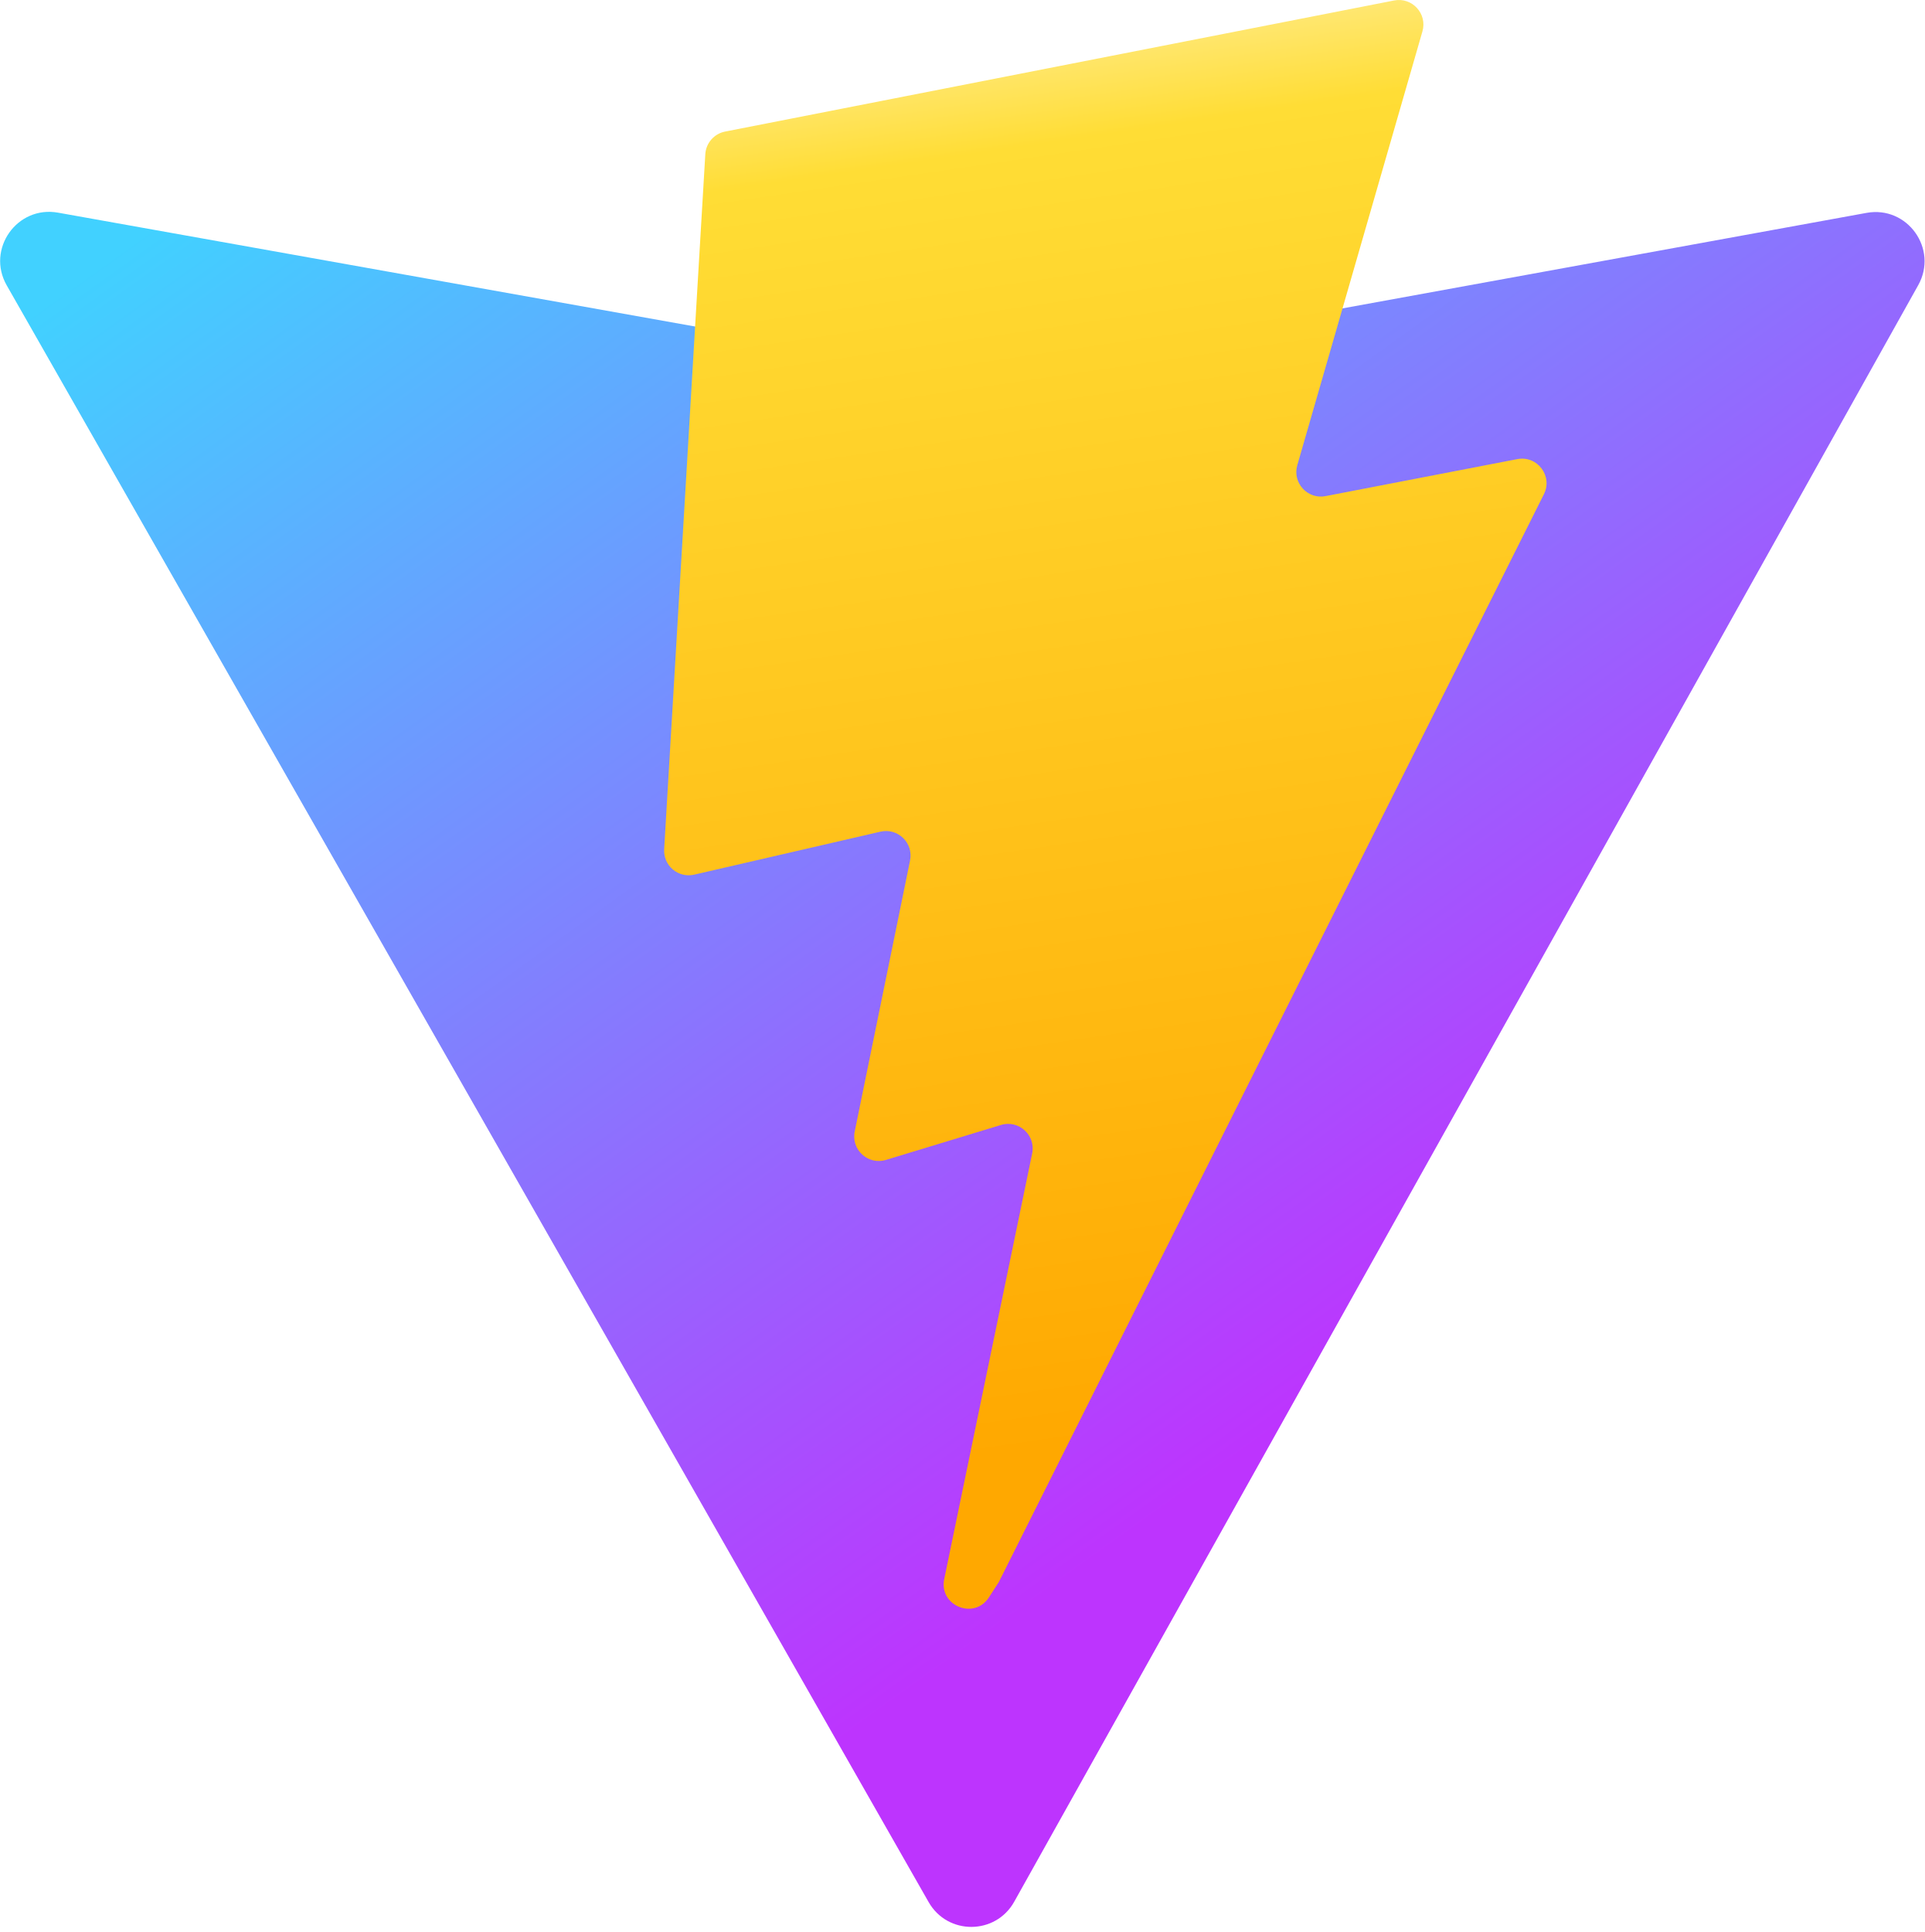
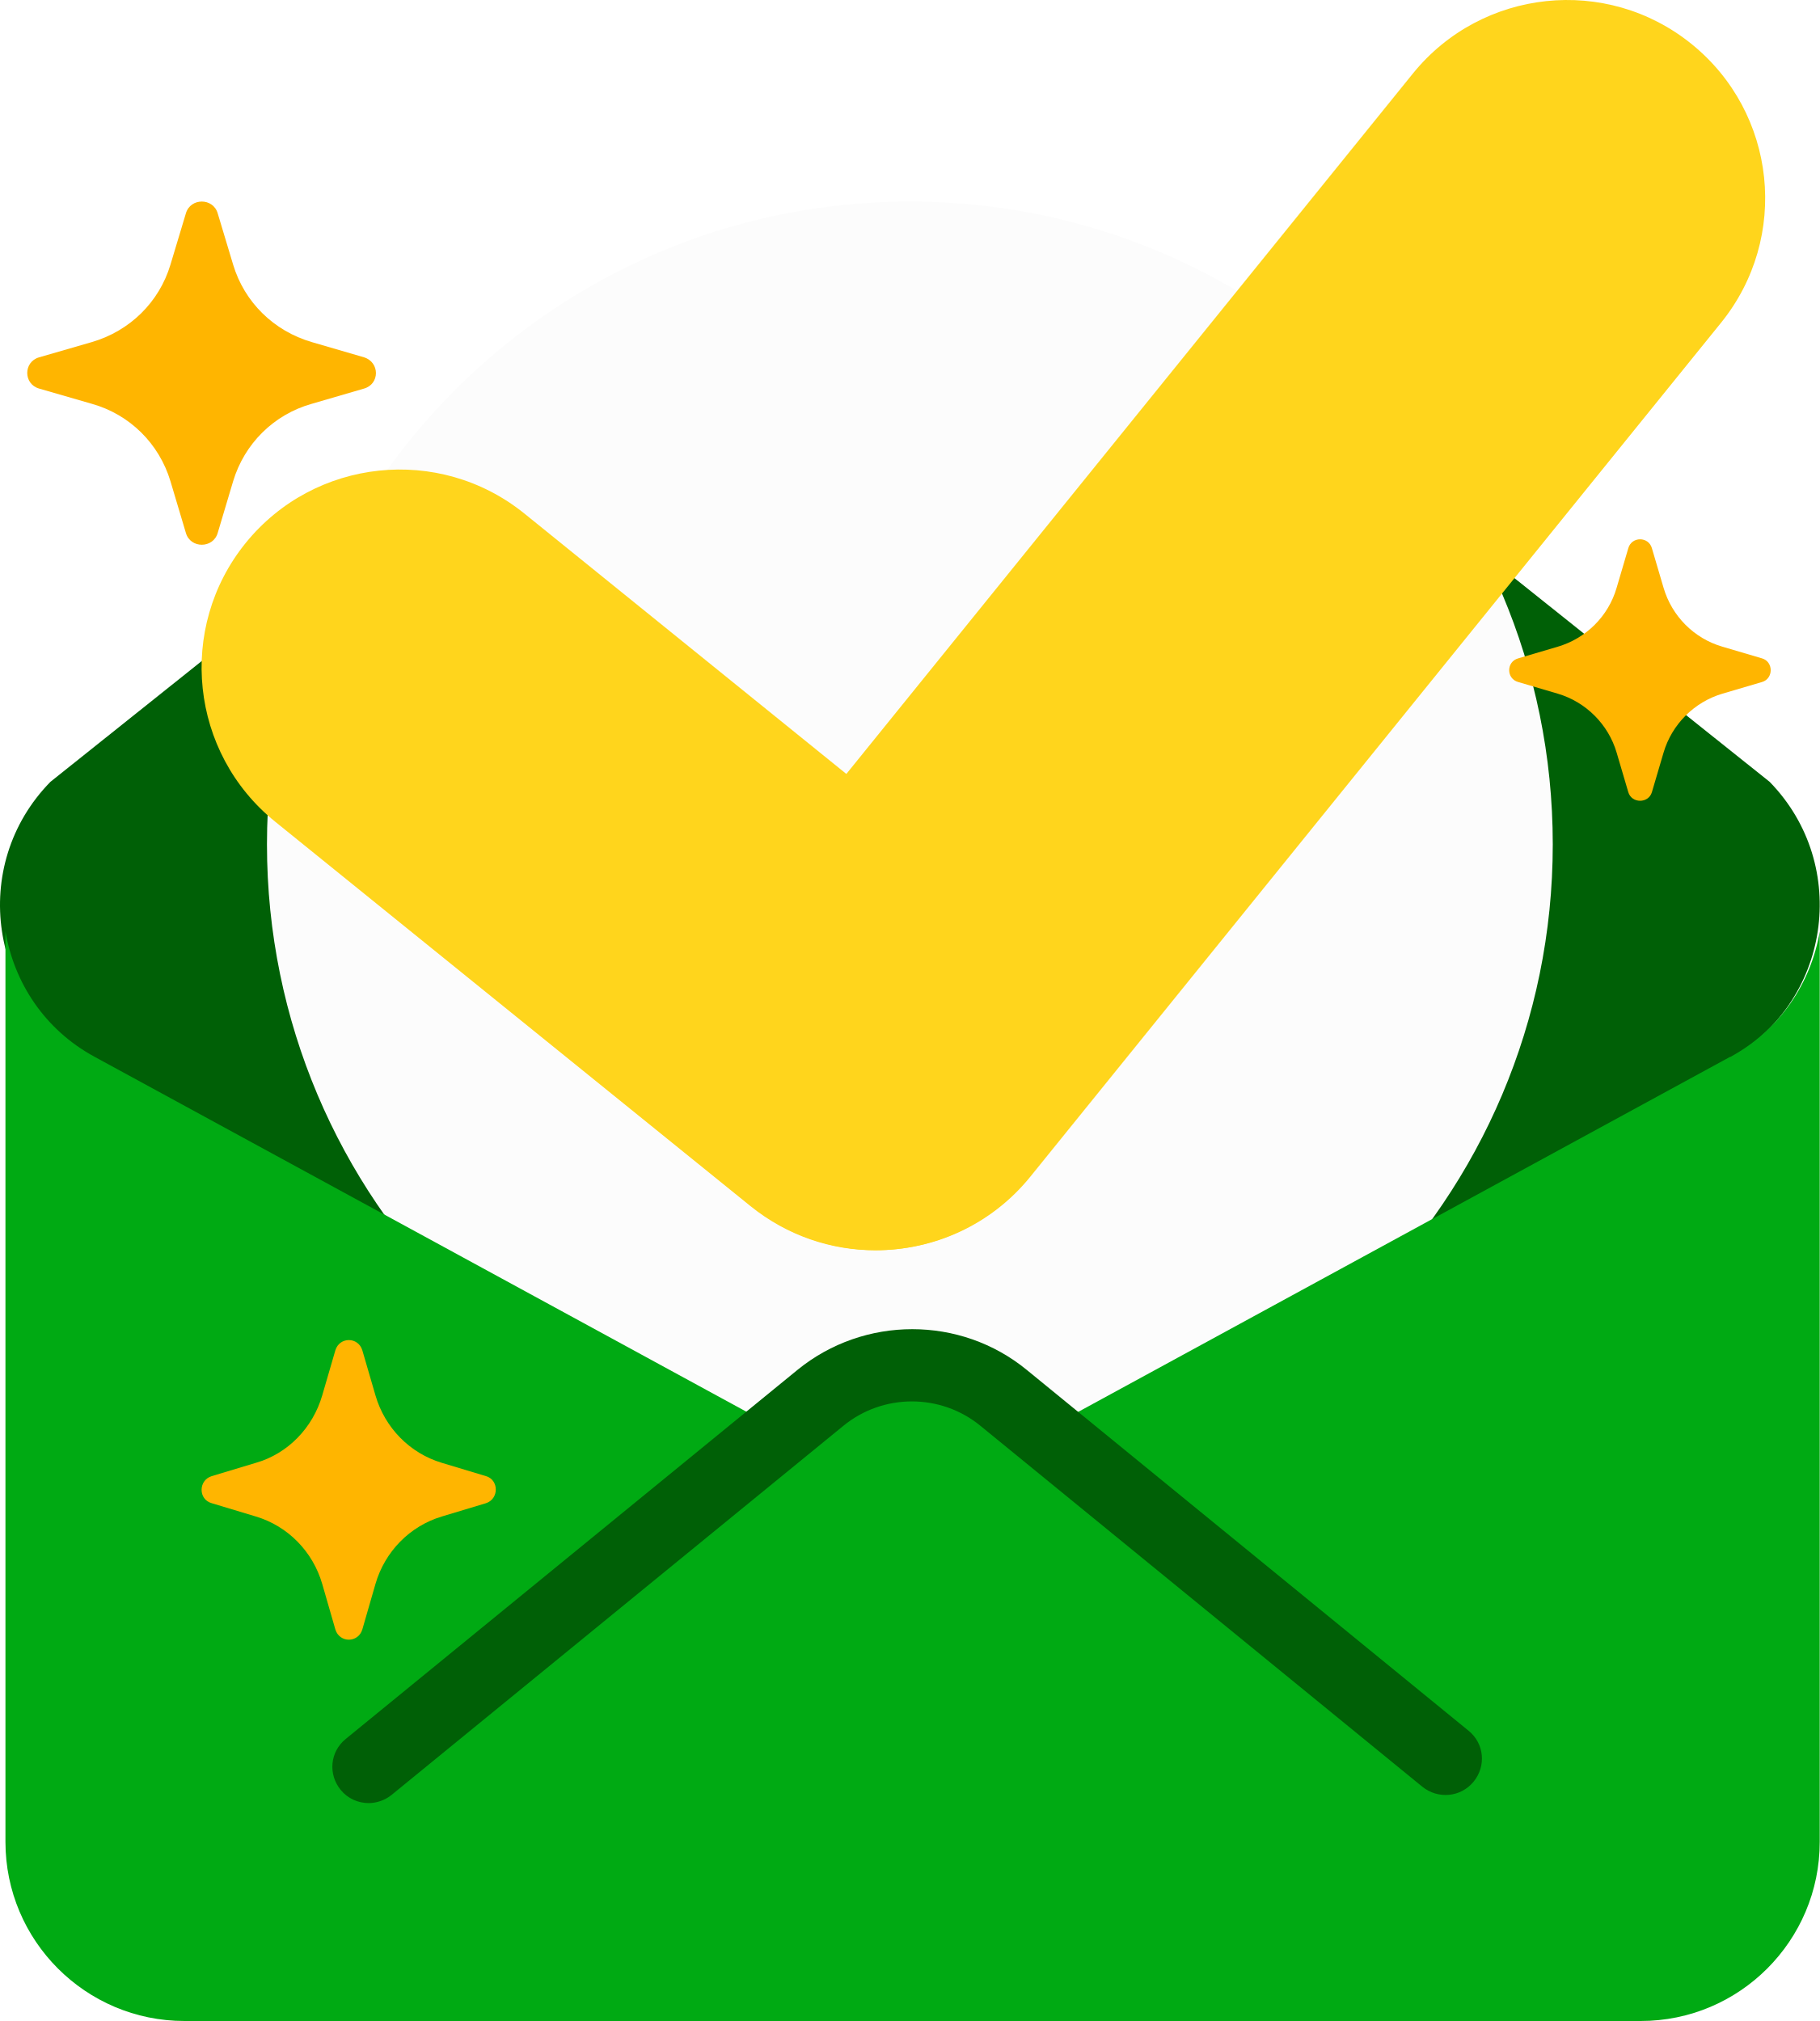
- <svg xmlns="http://www.w3.org/2000/svg" aria-hidden="true" role="img" class="iconify iconify--logos" width="31.88" height="32" preserveAspectRatio="xMidYMid meet" viewBox="0 0 256 257">
-   <defs>
-     <linearGradient id="IconifyId1813088fe1fbc01fb466" x1="-.828%" x2="57.636%" y1="7.652%" y2="78.411%">
-       <stop offset="0%" stop-color="#41D1FF" />
-       <stop offset="100%" stop-color="#BD34FE" />
-     </linearGradient>
-     <linearGradient id="IconifyId1813088fe1fbc01fb467" x1="43.376%" x2="50.316%" y1="2.242%" y2="89.03%">
-       <stop offset="0%" stop-color="#FFEA83" />
-       <stop offset="8.333%" stop-color="#FFDD35" />
-       <stop offset="100%" stop-color="#FFA800" />
-     </linearGradient>
-   </defs>
-   <path fill="url(#IconifyId1813088fe1fbc01fb466)" d="M255.153 37.938L134.897 252.976c-2.483 4.44-8.862 4.466-11.382.048L.875 37.958c-2.746-4.814 1.371-10.646 6.827-9.67l120.385 21.517a6.537 6.537 0 0 0 2.322-.004l117.867-21.483c5.438-.991 9.574 4.796 6.877 9.62Z" />
-   <path fill="url(#IconifyId1813088fe1fbc01fb467)" d="M185.432.063L96.44 17.501a3.268 3.268 0 0 0-2.634 3.014l-5.474 92.456a3.268 3.268 0 0 0 3.997 3.378l24.777-5.718c2.318-.535 4.413 1.507 3.936 3.838l-7.361 36.047c-.495 2.426 1.782 4.5 4.151 3.78l15.304-4.649c2.372-.72 4.652 1.36 4.15 3.788l-11.698 56.621c-.732 3.542 3.979 5.473 5.943 2.437l1.313-2.028l72.516-144.72c1.215-2.423-.88-5.186-3.54-4.672l-25.505 4.922c-2.396.462-4.435-1.77-3.759-4.114l16.646-57.705c.677-2.35-1.37-4.583-3.769-4.113Z" />
+ <svg xmlns="http://www.w3.org/2000/svg" width="334" height="371" viewBox="0 0 334 371" fill="none">
+   <path fill-rule="evenodd" clip-rule="evenodd" d="M324.802 143.519L260.797 92.42C202.335 45.193 133.548 45.193 73.263 92.42L9.259 143.519C-5.774 158.857 -1.978 184.292 16.852 194.543L165.664 275.557V277L166.954 276.241L168.321 277V275.557L317.133 194.543C335.963 184.292 339.759 158.857 324.802 143.519Z" fill="#006006" />
+   <path fill-rule="evenodd" clip-rule="evenodd" d="M167 273C232.109 273 285 220.185 285 155C285 89.815 232.185 37 167 37C101.815 37 49 89.815 49 155C49 220.185 101.815 273 167 273Z" fill="#FCFCFC" />
+   <path fill-rule="evenodd" clip-rule="evenodd" d="M256.608 258.954C270.538 255.333 284.517 252.073 298.362 248.15C302.913 246.871 306.197 241.692 304.688 237.02C303.191 232.385 298.435 229.319 293.558 230.695C279.7 234.606 265.722 237.877 251.791 241.487C247.216 242.67 243.981 248.017 245.478 252.629C246.999 257.348 251.695 260.221 256.608 258.954" fill="#D18070" />
+   <path fill-rule="evenodd" clip-rule="evenodd" d="M317.532 194.016L196.49 259.948L167.5 248.63L138.738 260.1L17.392 194.016C8.134 189.002 2.594 180.343 1 171V338.11C1 356.264 15.722 371 33.86 371H301.14C319.278 371 334 356.264 334 338.11V171C332.406 180.343 326.791 189.002 317.608 194.016H317.532Z" fill="#00AA13" />
+   <path fill-rule="evenodd" clip-rule="evenodd" d="M67.703 331C65.728 331 63.83 330.17 62.539 328.585C60.185 325.718 60.565 321.568 63.45 319.229L146.376 251.47C158.602 241.51 176.296 241.51 188.446 251.47L269.55 317.72C272.435 320.059 272.815 324.209 270.461 327.076C268.107 329.944 263.93 330.321 261.044 327.982L179.941 261.732C172.651 255.771 162.096 255.771 154.805 261.732L71.88 329.491C70.665 330.472 69.146 331 67.627 331H67.703Z" fill="#006006" />
+   <path fill-rule="evenodd" clip-rule="evenodd" d="M38.859 275.946L46.974 278.392C52.834 280.15 57.417 284.813 59.145 290.776L61.549 299.108C62.3 301.631 65.756 301.631 66.507 299.108L68.912 290.776C70.64 284.813 75.223 280.15 81.083 278.392L89.197 275.946C91.601 275.182 91.601 271.665 89.197 270.977L81.083 268.531C75.223 266.773 70.64 262.11 68.912 256.148L66.507 247.892C65.756 245.369 62.3 245.369 61.549 247.892L59.145 256.148C57.417 262.11 52.834 266.85 46.974 268.531L38.859 270.977C36.38 271.742 36.38 275.258 38.859 275.946Z" fill="#FFB500" />
+   <path fill-rule="evenodd" clip-rule="evenodd" d="M278.658 125.201L285.899 127.335C291.082 128.859 295.198 132.975 296.722 138.158L298.856 145.399C299.466 147.534 302.591 147.534 303.201 145.399L305.335 138.158C306.859 132.975 310.975 128.859 316.158 127.335L323.399 125.201C325.534 124.591 325.534 121.466 323.399 120.856L316.158 118.722C310.899 117.198 306.859 113.082 305.335 107.899L303.201 100.658C302.591 98.447 299.466 98.447 298.856 100.658L296.722 107.899C295.198 113.158 291.082 117.198 285.899 118.722L278.658 120.856C276.447 121.466 276.447 124.591 278.658 125.201Z" fill="#FFB500" />
+   <path fill-rule="evenodd" clip-rule="evenodd" d="M7.187 71.333L16.856 74.128C23.839 76.092 29.211 81.455 31.283 88.329L34.122 97.847C34.966 100.718 39.11 100.718 39.954 97.847L42.794 88.329C44.866 81.455 50.237 76.092 57.221 74.128L66.813 71.333C69.729 70.502 69.729 66.498 66.813 65.592L57.221 62.797C50.237 60.757 44.866 55.469 42.794 48.595L39.954 39.153C39.11 36.282 34.966 36.282 34.122 39.153L31.283 48.595C29.211 55.469 23.839 60.757 16.856 62.797L7.187 65.592C4.271 66.423 4.271 70.502 7.187 71.333Z" fill="#FFB500" />
+   <path fill-rule="evenodd" clip-rule="evenodd" d="M160.813 229.502C152.775 229.502 144.701 226.847 137.972 221.41C122.351 208.771 119.914 185.894 132.553 170.255L259.34 13.481C271.978 -2.104 294.873 -4.54 310.476 8.08C326.097 20.719 328.534 43.596 315.895 59.235L189.109 216.009C181.926 224.883 171.415 229.502 160.813 229.502" fill="#FFD51C" />
+   <path fill-rule="evenodd" clip-rule="evenodd" d="M160.624 229.516C152.586 229.516 144.512 226.861 137.765 221.424L50.494 150.829C34.892 138.209 32.455 115.295 45.093 99.674C57.732 84.09 80.627 81.653 96.248 94.273L183.519 164.868C199.14 177.507 201.558 200.402 188.92 216.023C181.737 224.897 171.226 229.516 160.624 229.516" fill="#FFD51C" />
</svg>
